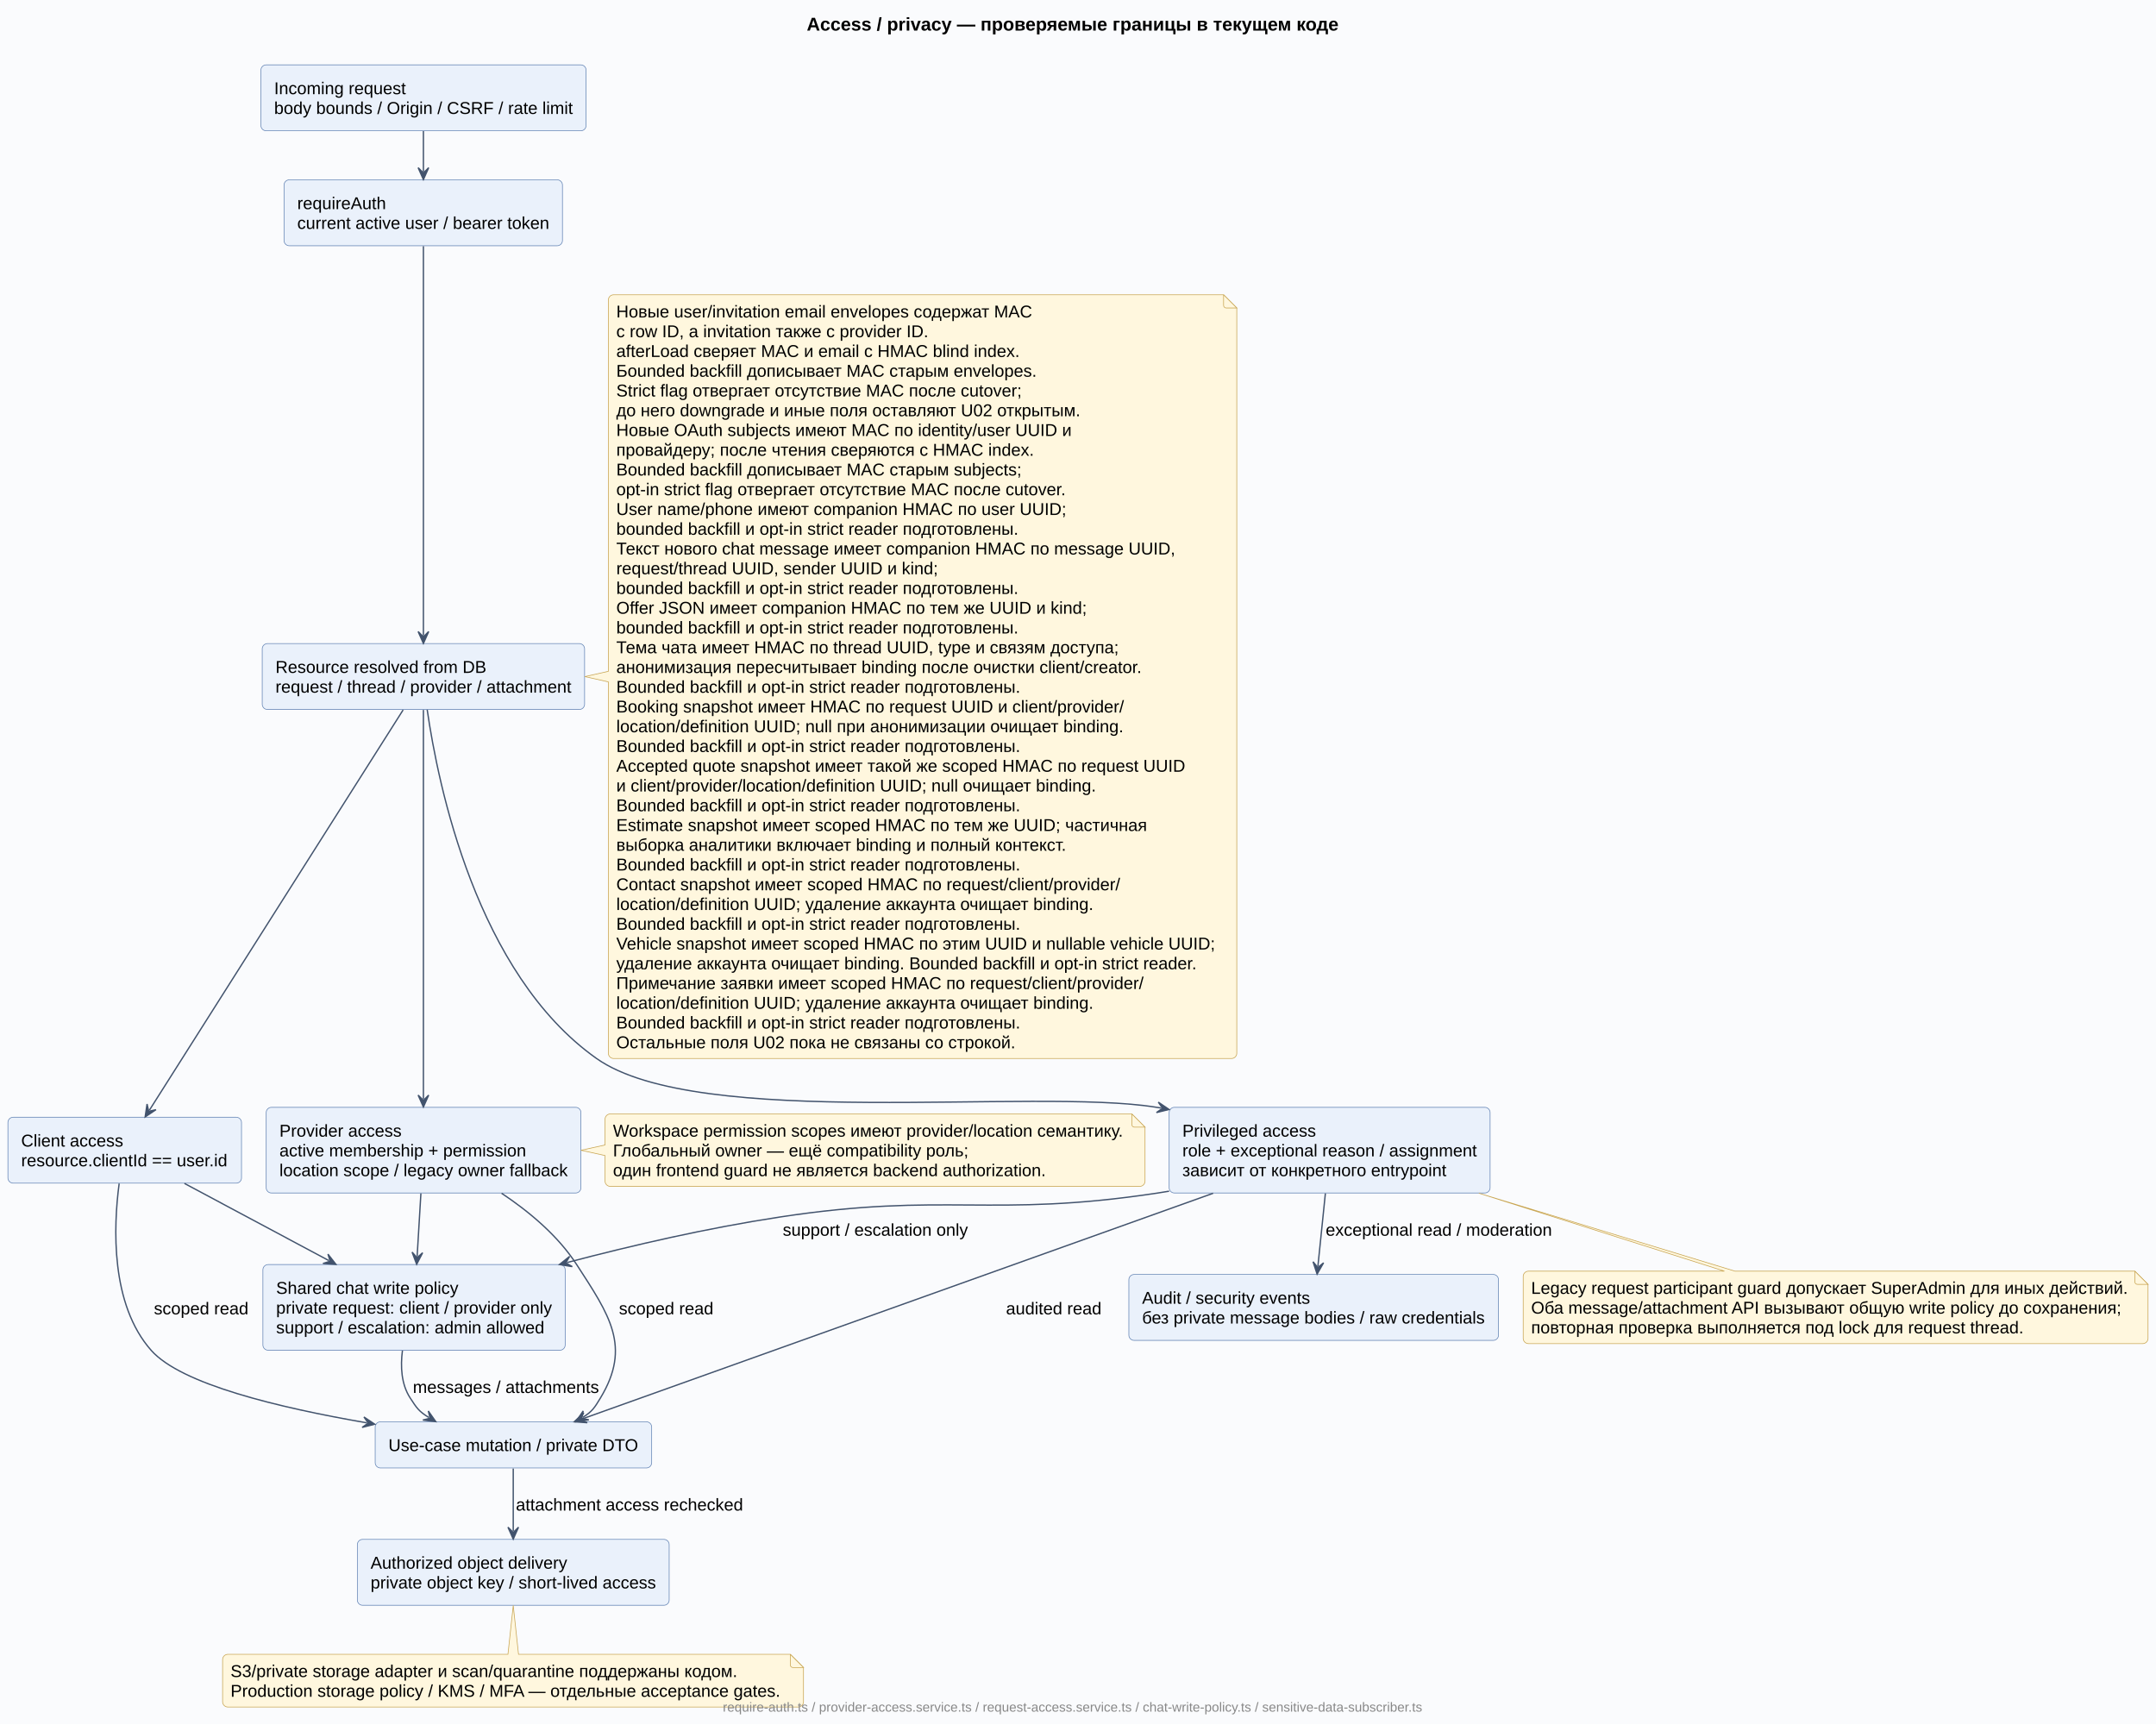
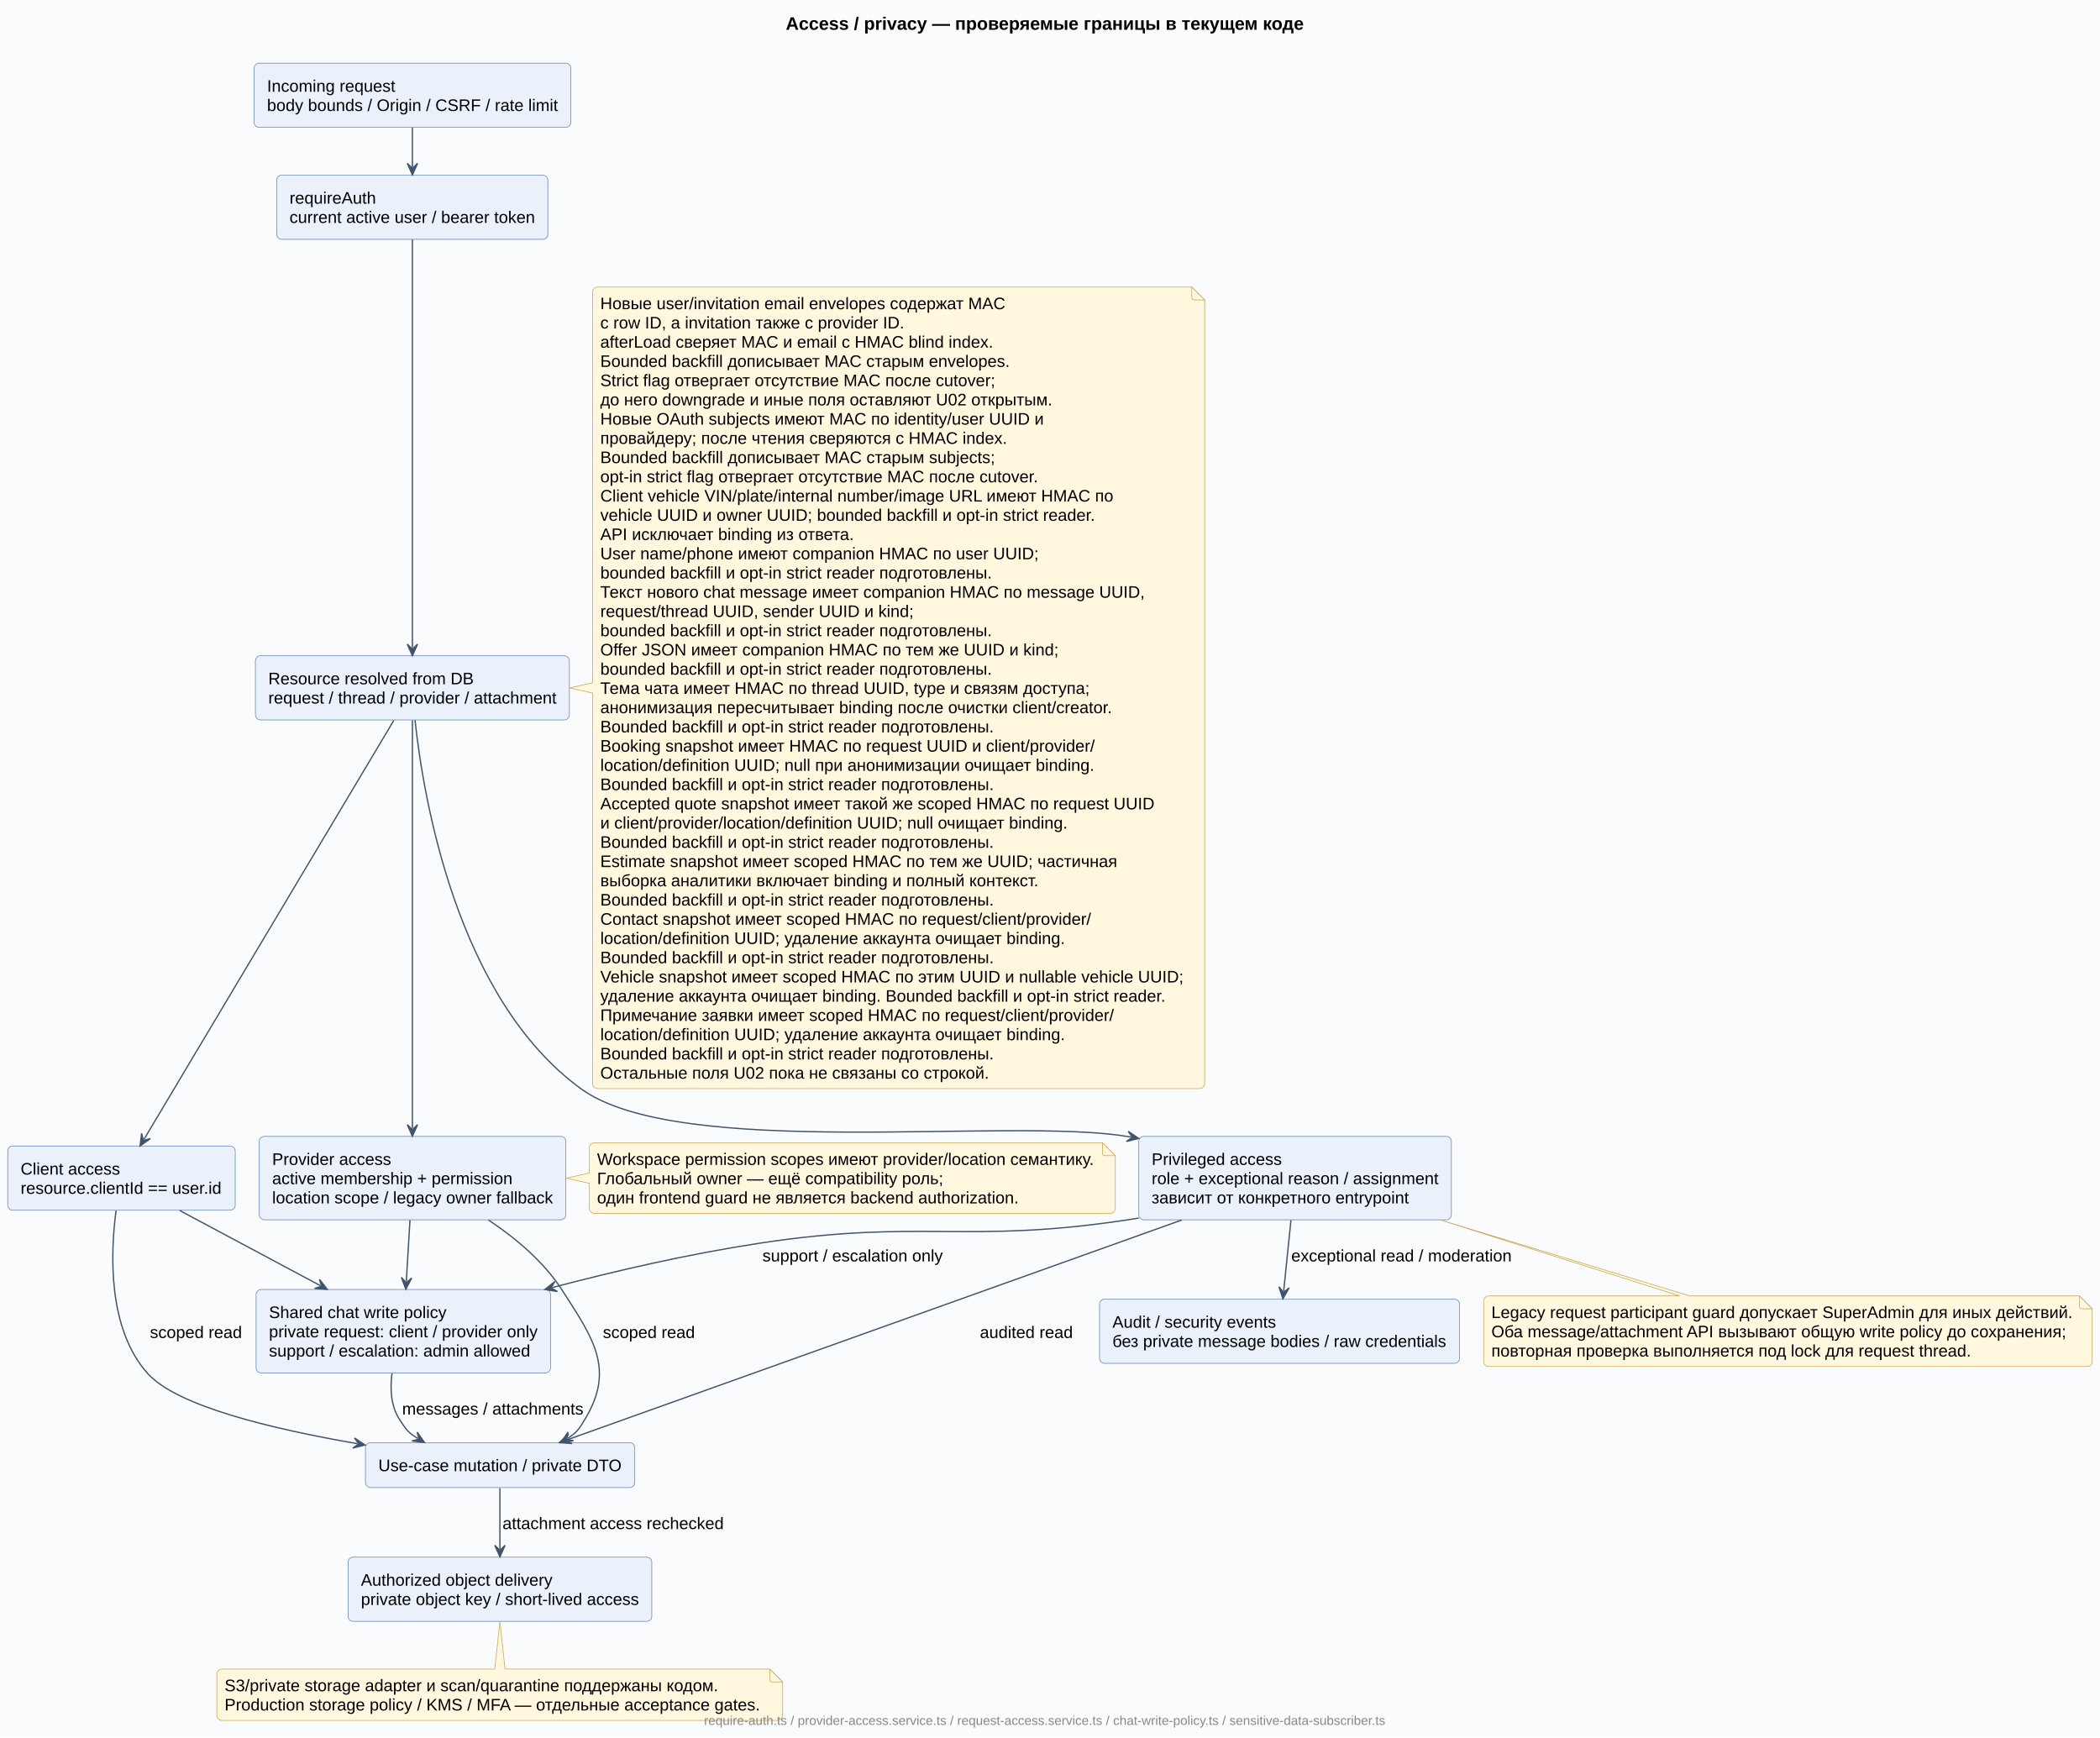
- <svg xmlns="http://www.w3.org/2000/svg" contentStyleType="text/css" data-diagram-type="DESCRIPTION" height="1305px" preserveAspectRatio="none" style="width:1632px;height:1305px;background:#FAFBFD;" version="1.1" viewBox="0 0 1632 1305" width="1632px" zoomAndPan="magnify">
+ <svg xmlns="http://www.w3.org/2000/svg" contentStyleType="text/css" data-diagram-type="DESCRIPTION" height="1350px" preserveAspectRatio="none" style="width:1632px;height:1350px;background:#FAFBFD;" version="1.1" viewBox="0 0 1632 1350" width="1632px" zoomAndPan="magnify">
  <defs />
  <g>
-     <rect fill="#FAFBFD" height="1305" style="stroke:none;stroke-width:1;" width="1632" x="0" y="0" />
+     <rect fill="#FAFBFD" height="1350" style="stroke:none;stroke-width:1;" width="1632" x="0" y="0" />
    <g class="title" data-source-line="2">
      <text fill="#000000" font-family="Arial" font-size="14" font-weight="bold" lengthAdjust="spacing" textLength="403.662" x="610.669" y="23.132">Access / privacy — проверяемые границы в текущем коде</text>
    </g>
    <g class="entity" data-qualified-name="Input" data-source-line="4" id="ent0002">
      <rect fill="#EAF1FB" height="49.898" rx="4" ry="4" style="stroke:#6585B5;stroke-width:0.5;" width="246.142" x="197.5" y="49.099" />
      <text fill="#000000" font-family="Arial" font-size="13" lengthAdjust="spacing" textLength="99.722" x="207.5" y="71.293">Incoming request</text>
      <text fill="#000000" font-family="Arial" font-size="13" lengthAdjust="spacing" textLength="226.142" x="207.5" y="86.241">body bounds / Origin / CSRF / rate limit</text>
    </g>
    <g class="entity" data-qualified-name="Auth" data-source-line="5" id="ent0003">
      <rect fill="#EAF1FB" height="49.898" rx="4" ry="4" style="stroke:#6585B5;stroke-width:0.5;" width="210.76" x="215" y="136.099" />
      <text fill="#000000" font-family="Arial" font-size="13" lengthAdjust="spacing" textLength="67.209" x="225" y="158.292">requireAuth</text>
      <text fill="#000000" font-family="Arial" font-size="13" lengthAdjust="spacing" textLength="190.76" x="225" y="173.241">current active user / bearer token</text>
    </g>
    <g class="entity" data-qualified-name="Resource" data-source-line="6" id="ent0004">
-       <rect fill="#EAF1FB" height="49.898" rx="4" ry="4" style="stroke:#6585B5;stroke-width:0.5;" width="244.009" x="198.5" y="487.099" />
-       <text fill="#000000" font-family="Arial" font-size="13" lengthAdjust="spacing" textLength="159.669" x="208.5" y="509.293">Resource resolved from DB</text>
-       <text fill="#000000" font-family="Arial" font-size="13" lengthAdjust="spacing" textLength="224.009" x="208.5" y="524.241">request / thread / provider / attachment</text>
+       <rect fill="#EAF1FB" height="49.898" rx="4" ry="4" style="stroke:#6585B5;stroke-width:0.5;" width="244.009" x="198.5" y="509.599" />
+       <text fill="#000000" font-family="Arial" font-size="13" lengthAdjust="spacing" textLength="159.669" x="208.5" y="531.793">Resource resolved from DB</text>
+       <text fill="#000000" font-family="Arial" font-size="13" lengthAdjust="spacing" textLength="224.009" x="208.5" y="546.741">request / thread / provider / attachment</text>
    </g>
    <g class="entity" data-qualified-name="Client" data-source-line="7" id="ent0005">
-       <rect fill="#EAF1FB" height="49.898" rx="4" ry="4" style="stroke:#6585B5;stroke-width:0.5;" width="176.806" x="6" y="845.599" />
-       <text fill="#000000" font-family="Arial" font-size="13" lengthAdjust="spacing" textLength="77.308" x="16" y="867.793">Client access</text>
-       <text fill="#000000" font-family="Arial" font-size="13" lengthAdjust="spacing" textLength="156.806" x="16" y="882.741">resource.clientId == user.id</text>
+       <rect fill="#EAF1FB" height="49.898" rx="4" ry="4" style="stroke:#6585B5;stroke-width:0.5;" width="176.806" x="6" y="890.599" />
+       <text fill="#000000" font-family="Arial" font-size="13" lengthAdjust="spacing" textLength="77.308" x="16" y="912.793">Client access</text>
+       <text fill="#000000" font-family="Arial" font-size="13" lengthAdjust="spacing" textLength="156.806" x="16" y="927.741">resource.clientId == user.id</text>
    </g>
    <g class="entity" data-qualified-name="Provider" data-source-line="8" id="ent0006">
-       <rect fill="#EAF1FB" height="64.846" rx="4" ry="4" style="stroke:#6585B5;stroke-width:0.5;" width="238.232" x="201.5" y="838.099" />
-       <text fill="#000000" font-family="Arial" font-size="13" lengthAdjust="spacing" textLength="92.479" x="211.5" y="860.293">Provider access</text>
-       <text fill="#000000" font-family="Arial" font-size="13" lengthAdjust="spacing" textLength="186.767" x="211.5" y="875.241">active membership + permission</text>
-       <text fill="#000000" font-family="Arial" font-size="13" lengthAdjust="spacing" textLength="218.232" x="211.5" y="890.19">location scope / legacy owner fallback</text>
+       <rect fill="#EAF1FB" height="64.846" rx="4" ry="4" style="stroke:#6585B5;stroke-width:0.5;" width="238.232" x="201.5" y="883.099" />
+       <text fill="#000000" font-family="Arial" font-size="13" lengthAdjust="spacing" textLength="92.479" x="211.5" y="905.293">Provider access</text>
+       <text fill="#000000" font-family="Arial" font-size="13" lengthAdjust="spacing" textLength="186.767" x="211.5" y="920.241">active membership + permission</text>
+       <text fill="#000000" font-family="Arial" font-size="13" lengthAdjust="spacing" textLength="218.232" x="211.5" y="935.19">location scope / legacy owner fallback</text>
    </g>
    <g class="entity" data-qualified-name="Admin" data-source-line="9" id="ent0007">
-       <rect fill="#EAF1FB" height="64.846" rx="4" ry="4" style="stroke:#6585B5;stroke-width:0.5;" width="242.936" x="885" y="838.099" />
-       <text fill="#000000" font-family="Arial" font-size="13" lengthAdjust="spacing" textLength="101.156" x="895" y="860.293">Privileged access</text>
-       <text fill="#000000" font-family="Arial" font-size="13" lengthAdjust="spacing" textLength="222.936" x="895" y="875.241">role + exceptional reason / assignment</text>
-       <text fill="#000000" font-family="Arial" font-size="13" lengthAdjust="spacing" textLength="200.764" x="895" y="890.19">зависит от конкретного entrypoint</text>
+       <rect fill="#EAF1FB" height="64.846" rx="4" ry="4" style="stroke:#6585B5;stroke-width:0.5;" width="242.936" x="885" y="883.099" />
+       <text fill="#000000" font-family="Arial" font-size="13" lengthAdjust="spacing" textLength="101.156" x="895" y="905.293">Privileged access</text>
+       <text fill="#000000" font-family="Arial" font-size="13" lengthAdjust="spacing" textLength="222.936" x="895" y="920.241">role + exceptional reason / assignment</text>
+       <text fill="#000000" font-family="Arial" font-size="13" lengthAdjust="spacing" textLength="200.764" x="895" y="935.19">зависит от конкретного entrypoint</text>
    </g>
    <g class="entity" data-qualified-name="ChatWrite" data-source-line="10" id="ent0008">
-       <rect fill="#EAF1FB" height="64.846" rx="4" ry="4" style="stroke:#6585B5;stroke-width:0.5;" width="228.825" x="199" y="957.099" />
-       <text fill="#000000" font-family="Arial" font-size="13" lengthAdjust="spacing" textLength="138.011" x="209" y="979.293">Shared chat write policy</text>
-       <text fill="#000000" font-family="Arial" font-size="13" lengthAdjust="spacing" textLength="208.825" x="209" y="994.241">private request: client / provider only</text>
-       <text fill="#000000" font-family="Arial" font-size="13" lengthAdjust="spacing" textLength="203.061" x="209" y="1009.19">support / escalation: admin allowed</text>
+       <rect fill="#EAF1FB" height="64.846" rx="4" ry="4" style="stroke:#6585B5;stroke-width:0.5;" width="228.825" x="199" y="1002.099" />
+       <text fill="#000000" font-family="Arial" font-size="13" lengthAdjust="spacing" textLength="138.011" x="209" y="1024.293">Shared chat write policy</text>
+       <text fill="#000000" font-family="Arial" font-size="13" lengthAdjust="spacing" textLength="208.825" x="209" y="1039.241">private request: client / provider only</text>
+       <text fill="#000000" font-family="Arial" font-size="13" lengthAdjust="spacing" textLength="203.061" x="209" y="1054.19">support / escalation: admin allowed</text>
    </g>
    <g class="entity" data-qualified-name="Result" data-source-line="11" id="ent0009">
-       <rect fill="#EAF1FB" height="34.949" rx="4" ry="4" style="stroke:#6585B5;stroke-width:0.5;" width="209.287" x="284" y="1076.099" />
-       <text fill="#000000" font-family="Arial" font-size="13" lengthAdjust="spacing" textLength="189.287" x="294" y="1098.293">Use-case mutation / private DTO</text>
+       <rect fill="#EAF1FB" height="34.949" rx="4" ry="4" style="stroke:#6585B5;stroke-width:0.5;" width="209.287" x="284" y="1121.099" />
+       <text fill="#000000" font-family="Arial" font-size="13" lengthAdjust="spacing" textLength="189.287" x="294" y="1143.293">Use-case mutation / private DTO</text>
    </g>
    <g class="entity" data-qualified-name="Object" data-source-line="12" id="ent0010">
-       <rect fill="#EAF1FB" height="49.898" rx="4" ry="4" style="stroke:#6585B5;stroke-width:0.5;" width="236.036" x="270.5" y="1165.099" />
-       <text fill="#000000" font-family="Arial" font-size="13" lengthAdjust="spacing" textLength="148.859" x="280.5" y="1187.293">Authorized object delivery</text>
-       <text fill="#000000" font-family="Arial" font-size="13" lengthAdjust="spacing" textLength="216.036" x="280.5" y="1202.241">private object key / short-lived access</text>
+       <rect fill="#EAF1FB" height="49.898" rx="4" ry="4" style="stroke:#6585B5;stroke-width:0.5;" width="236.036" x="270.5" y="1210.099" />
+       <text fill="#000000" font-family="Arial" font-size="13" lengthAdjust="spacing" textLength="148.859" x="280.5" y="1232.293">Authorized object delivery</text>
+       <text fill="#000000" font-family="Arial" font-size="13" lengthAdjust="spacing" textLength="216.036" x="280.5" y="1247.241">private object key / short-lived access</text>
    </g>
    <g class="entity" data-qualified-name="Audit" data-source-line="13" id="ent0011">
-       <rect fill="#EAF1FB" height="49.898" rx="4" ry="4" style="stroke:#6585B5;stroke-width:0.5;" width="279.81" x="854.5" y="964.599" />
-       <text fill="#000000" font-family="Arial" font-size="13" lengthAdjust="spacing" textLength="127.169" x="864.5" y="986.793">Audit / security events</text>
-       <text fill="#000000" font-family="Arial" font-size="13" lengthAdjust="spacing" textLength="259.81" x="864.5" y="1001.741">без private message bodies / raw credentials</text>
+       <rect fill="#EAF1FB" height="49.898" rx="4" ry="4" style="stroke:#6585B5;stroke-width:0.5;" width="279.81" x="854.5" y="1009.599" />
+       <text fill="#000000" font-family="Arial" font-size="13" lengthAdjust="spacing" textLength="127.169" x="864.5" y="1031.793">Audit / security events</text>
+       <text fill="#000000" font-family="Arial" font-size="13" lengthAdjust="spacing" textLength="259.81" x="864.5" y="1046.741">без private message bodies / raw credentials</text>
    </g>
    <g class="entity" data-qualified-name="GMN26" data-source-line="29" id="ent0027">
-       <path d="M458,847.099 L458,866.599 L439.732,870.599 L458,874.599 L458,893.945 A4,4 0 0 0 462,897.945 L862.734,897.945 A4,4 0 0 0 866.734,893.945 L866.734,853.099 L856.734,843.099 L462,843.099 A4,4 0 0 0 458,847.099" fill="#FFF7DE" style="stroke:#C8A552;stroke-width:0.5;" />
-       <path d="M856.734,843.099 L856.734,851.099 A2,2 0 0 0 858.734,853.099 L866.734,853.099 L856.734,843.099" fill="#FFF7DE" style="stroke:#C8A552;stroke-width:0.5;" />
-       <text fill="#000000" font-family="Arial" font-size="13" lengthAdjust="spacing" textLength="387.734" x="464" y="860.293">Workspace permission scopes имеют provider/location семантику.</text>
-       <text fill="#000000" font-family="Arial" font-size="13" lengthAdjust="spacing" textLength="270.252" x="464" y="875.241">Глобальный owner — ещё compatibility роль;</text>
-       <text fill="#000000" font-family="Arial" font-size="13" lengthAdjust="spacing" textLength="328.783" x="464" y="890.19">один frontend guard не является backend authorization.</text>
+       <path d="M458,892.099 L458,911.599 L439.732,915.599 L458,919.599 L458,938.945 A4,4 0 0 0 462,942.945 L862.734,942.945 A4,4 0 0 0 866.734,938.945 L866.734,898.099 L856.734,888.099 L462,888.099 A4,4 0 0 0 458,892.099" fill="#FFF7DE" style="stroke:#C8A552;stroke-width:0.5;" />
+       <path d="M856.734,888.099 L856.734,896.099 A2,2 0 0 0 858.734,898.099 L866.734,898.099 L856.734,888.099" fill="#FFF7DE" style="stroke:#C8A552;stroke-width:0.5;" />
+       <text fill="#000000" font-family="Arial" font-size="13" lengthAdjust="spacing" textLength="387.734" x="464" y="905.293">Workspace permission scopes имеют provider/location семантику.</text>
+       <text fill="#000000" font-family="Arial" font-size="13" lengthAdjust="spacing" textLength="270.252" x="464" y="920.241">Глобальный owner — ещё compatibility роль;</text>
+       <text fill="#000000" font-family="Arial" font-size="13" lengthAdjust="spacing" textLength="328.783" x="464" y="935.19">один frontend guard не является backend authorization.</text>
    </g>
    <g class="entity" data-qualified-name="GMN29" data-source-line="34" id="ent0030">
-       <path d="M460.5,227.099 L460.5,508.099 L442.685,512.099 L460.5,516.099 L460.5,797.15 A4,4 0 0 0 464.5,801.15 L932.202,801.15 A4,4 0 0 0 936.202,797.15 L936.202,233.099 L926.202,223.099 L464.5,223.099 A4,4 0 0 0 460.5,227.099" fill="#FFF7DE" style="stroke:#C8A552;stroke-width:0.5;" />
+       <path d="M460.5,227.099 L460.5,530.599 L442.685,534.599 L460.5,538.599 L460.5,841.997 A4,4 0 0 0 464.5,845.997 L932.202,845.997 A4,4 0 0 0 936.202,841.997 L936.202,233.099 L926.202,223.099 L464.5,223.099 A4,4 0 0 0 460.5,227.099" fill="#FFF7DE" style="stroke:#C8A552;stroke-width:0.5;" />
      <path d="M926.202,223.099 L926.202,231.099 A2,2 0 0 0 928.202,233.099 L936.202,233.099 L926.202,223.099" fill="#FFF7DE" style="stroke:#C8A552;stroke-width:0.5;" />
      <text fill="#000000" font-family="Arial" font-size="13" lengthAdjust="spacing" textLength="315.244" x="466.5" y="240.292">Новые user/invitation email envelopes содержат MAC</text>
      <text fill="#000000" font-family="Arial" font-size="13" lengthAdjust="spacing" textLength="236.368" x="466.5" y="255.241">с row ID, а invitation также с provider ID.</text>
      <text fill="#000000" font-family="Arial" font-size="13" lengthAdjust="spacing" textLength="306.065" x="466.5" y="270.19">afterLoad сверяет MAC и email с HMAC blind index.</text>
      <text fill="#000000" font-family="Arial" font-size="13" lengthAdjust="spacing" textLength="318.951" x="466.5" y="285.139">Бounded backfill дописывает MAC старым envelopes.</text>
      <text fill="#000000" font-family="Arial" font-size="13" lengthAdjust="spacing" textLength="308.655" x="466.5" y="300.087">Strict flag отвергает отсутствие MAC после cutover;</text>
      <text fill="#000000" font-family="Arial" font-size="13" lengthAdjust="spacing" textLength="352.879" x="466.5" y="315.036">до него downgrade и иные поля оставляют U02 открытым.</text>
      <text fill="#000000" font-family="Arial" font-size="13" lengthAdjust="spacing" textLength="344.957" x="466.5" y="329.985">Новые OAuth subjects имеют MAC по identity/user UUID и</text>
      <text fill="#000000" font-family="Arial" font-size="13" lengthAdjust="spacing" textLength="317.364" x="466.5" y="344.934">провайдеру; после чтения сверяются с HMAC index.</text>
      <text fill="#000000" font-family="Arial" font-size="13" lengthAdjust="spacing" textLength="307.512" x="466.5" y="359.882">Bounded backfill дописывает MAC старым subjects;</text>
      <text fill="#000000" font-family="Arial" font-size="13" lengthAdjust="spacing" textLength="342.615" x="466.5" y="374.831">opt-in strict flag отвергает отсутствие MAC после cutover.</text>
-       <text fill="#000000" font-family="Arial" font-size="13" lengthAdjust="spacing" textLength="340.964" x="466.5" y="389.78">User name/phone имеют companion HMAC по user UUID;</text>
-       <text fill="#000000" font-family="Arial" font-size="13" lengthAdjust="spacing" textLength="305.684" x="466.5" y="404.728">bounded backfill и opt-in strict reader подготовлены.</text>
-       <text fill="#000000" font-family="Arial" font-size="13" lengthAdjust="spacing" textLength="424.55" x="466.5" y="419.677">Текст нового chat message имеет companion HMAC по message UUID,</text>
-       <text fill="#000000" font-family="Arial" font-size="13" lengthAdjust="spacing" textLength="243.528" x="466.5" y="434.626">request/thread UUID, sender UUID и kind;</text>
+       <text fill="#000000" font-family="Arial" font-size="13" lengthAdjust="spacing" textLength="399.49" x="466.5" y="389.78">Client vehicle VIN/plate/internal number/image URL имеют HMAC по</text>
+       <text fill="#000000" font-family="Arial" font-size="13" lengthAdjust="spacing" textLength="385.176" x="466.5" y="404.728">vehicle UUID и owner UUID; bounded backfill и opt-in strict reader.</text>
+       <text fill="#000000" font-family="Arial" font-size="13" lengthAdjust="spacing" textLength="198.637" x="466.5" y="419.677">API исключает binding из ответа.</text>
+       <text fill="#000000" font-family="Arial" font-size="13" lengthAdjust="spacing" textLength="340.964" x="466.5" y="434.626">User name/phone имеют companion HMAC по user UUID;</text>
      <text fill="#000000" font-family="Arial" font-size="13" lengthAdjust="spacing" textLength="305.684" x="466.5" y="449.575">bounded backfill и opt-in strict reader подготовлены.</text>
-       <text fill="#000000" font-family="Arial" font-size="13" lengthAdjust="spacing" textLength="356.986" x="466.5" y="464.523">Offer JSON имеет companion HMAC по тем же UUID и kind;</text>
-       <text fill="#000000" font-family="Arial" font-size="13" lengthAdjust="spacing" textLength="305.684" x="466.5" y="479.472">bounded backfill и opt-in strict reader подготовлены.</text>
-       <text fill="#000000" font-family="Arial" font-size="13" lengthAdjust="spacing" textLength="381.919" x="466.5" y="494.421">Тема чата имеет HMAC по thread UUID, type и связям доступа;</text>
-       <text fill="#000000" font-family="Arial" font-size="13" lengthAdjust="spacing" textLength="399.369" x="466.5" y="509.37">анонимизация пересчитывает binding после очистки client/creator.</text>
-       <text fill="#000000" font-family="Arial" font-size="13" lengthAdjust="spacing" textLength="307.125" x="466.5" y="524.318">Bounded backfill и opt-in strict reader подготовлены.</text>
-       <text fill="#000000" font-family="Arial" font-size="13" lengthAdjust="spacing" textLength="384.731" x="466.5" y="539.267">Booking snapshot имеет HMAC по request UUID и client/provider/</text>
-       <text fill="#000000" font-family="Arial" font-size="13" lengthAdjust="spacing" textLength="384.636" x="466.5" y="554.216">location/definition UUID; null при анонимизации очищает binding.</text>
+       <text fill="#000000" font-family="Arial" font-size="13" lengthAdjust="spacing" textLength="424.55" x="466.5" y="464.523">Текст нового chat message имеет companion HMAC по message UUID,</text>
+       <text fill="#000000" font-family="Arial" font-size="13" lengthAdjust="spacing" textLength="243.528" x="466.5" y="479.472">request/thread UUID, sender UUID и kind;</text>
+       <text fill="#000000" font-family="Arial" font-size="13" lengthAdjust="spacing" textLength="305.684" x="466.5" y="494.421">bounded backfill и opt-in strict reader подготовлены.</text>
+       <text fill="#000000" font-family="Arial" font-size="13" lengthAdjust="spacing" textLength="356.986" x="466.5" y="509.37">Offer JSON имеет companion HMAC по тем же UUID и kind;</text>
+       <text fill="#000000" font-family="Arial" font-size="13" lengthAdjust="spacing" textLength="305.684" x="466.5" y="524.318">bounded backfill и opt-in strict reader подготовлены.</text>
+       <text fill="#000000" font-family="Arial" font-size="13" lengthAdjust="spacing" textLength="381.919" x="466.5" y="539.267">Тема чата имеет HMAC по thread UUID, type и связям доступа;</text>
+       <text fill="#000000" font-family="Arial" font-size="13" lengthAdjust="spacing" textLength="399.369" x="466.5" y="554.216">анонимизация пересчитывает binding после очистки client/creator.</text>
      <text fill="#000000" font-family="Arial" font-size="13" lengthAdjust="spacing" textLength="307.125" x="466.5" y="569.165">Bounded backfill и opt-in strict reader подготовлены.</text>
-       <text fill="#000000" font-family="Arial" font-size="13" lengthAdjust="spacing" textLength="431.12" x="466.5" y="584.113">Accepted quote snapshot имеет такой же scoped HMAC по request UUID</text>
-       <text fill="#000000" font-family="Arial" font-size="13" lengthAdjust="spacing" textLength="363.854" x="466.5" y="599.062">и client/provider/location/definition UUID; null очищает binding.</text>
+       <text fill="#000000" font-family="Arial" font-size="13" lengthAdjust="spacing" textLength="384.731" x="466.5" y="584.113">Booking snapshot имеет HMAC по request UUID и client/provider/</text>
+       <text fill="#000000" font-family="Arial" font-size="13" lengthAdjust="spacing" textLength="384.636" x="466.5" y="599.062">location/definition UUID; null при анонимизации очищает binding.</text>
      <text fill="#000000" font-family="Arial" font-size="13" lengthAdjust="spacing" textLength="307.125" x="466.5" y="614.011">Bounded backfill и opt-in strict reader подготовлены.</text>
-       <text fill="#000000" font-family="Arial" font-size="13" lengthAdjust="spacing" textLength="402.295" x="466.5" y="628.96">Estimate snapshot имеет scoped HMAC по тем же UUID; частичная</text>
-       <text fill="#000000" font-family="Arial" font-size="13" lengthAdjust="spacing" textLength="342.373" x="466.5" y="643.908">выборка аналитики включает binding и полный контекст.</text>
+       <text fill="#000000" font-family="Arial" font-size="13" lengthAdjust="spacing" textLength="431.12" x="466.5" y="628.96">Accepted quote snapshot имеет такой же scoped HMAC по request UUID</text>
+       <text fill="#000000" font-family="Arial" font-size="13" lengthAdjust="spacing" textLength="363.854" x="466.5" y="643.908">и client/provider/location/definition UUID; null очищает binding.</text>
      <text fill="#000000" font-family="Arial" font-size="13" lengthAdjust="spacing" textLength="307.125" x="466.5" y="658.857">Bounded backfill и opt-in strict reader подготовлены.</text>
-       <text fill="#000000" font-family="Arial" font-size="13" lengthAdjust="spacing" textLength="381.824" x="466.5" y="673.806">Contact snapshot имеет scoped HMAC по request/client/provider/</text>
-       <text fill="#000000" font-family="Arial" font-size="13" lengthAdjust="spacing" textLength="362.318" x="466.5" y="688.754">location/definition UUID; удаление аккаунта очищает binding.</text>
+       <text fill="#000000" font-family="Arial" font-size="13" lengthAdjust="spacing" textLength="402.295" x="466.5" y="673.806">Estimate snapshot имеет scoped HMAC по тем же UUID; частичная</text>
+       <text fill="#000000" font-family="Arial" font-size="13" lengthAdjust="spacing" textLength="342.373" x="466.5" y="688.754">выборка аналитики включает binding и полный контекст.</text>
      <text fill="#000000" font-family="Arial" font-size="13" lengthAdjust="spacing" textLength="307.125" x="466.5" y="703.703">Bounded backfill и opt-in strict reader подготовлены.</text>
-       <text fill="#000000" font-family="Arial" font-size="13" lengthAdjust="spacing" textLength="454.702" x="466.5" y="718.652">Vehicle snapshot имеет scoped HMAC по этим UUID и nullable vehicle UUID;</text>
-       <text fill="#000000" font-family="Arial" font-size="13" lengthAdjust="spacing" textLength="441.118" x="466.5" y="733.601">удаление аккаунта очищает binding. Bounded backfill и opt-in strict reader.</text>
-       <text fill="#000000" font-family="Arial" font-size="13" lengthAdjust="spacing" textLength="400.023" x="466.5" y="748.549">Примечание заявки имеет scoped HMAC по request/client/provider/</text>
-       <text fill="#000000" font-family="Arial" font-size="13" lengthAdjust="spacing" textLength="362.318" x="466.5" y="763.498">location/definition UUID; удаление аккаунта очищает binding.</text>
-       <text fill="#000000" font-family="Arial" font-size="13" lengthAdjust="spacing" textLength="307.125" x="466.5" y="778.447">Bounded backfill и opt-in strict reader подготовлены.</text>
-       <text fill="#000000" font-family="Arial" font-size="13" lengthAdjust="spacing" textLength="302.123" x="466.5" y="793.395">Остальные поля U02 пока не связаны со строкой.</text>
+       <text fill="#000000" font-family="Arial" font-size="13" lengthAdjust="spacing" textLength="381.824" x="466.5" y="718.652">Contact snapshot имеет scoped HMAC по request/client/provider/</text>
+       <text fill="#000000" font-family="Arial" font-size="13" lengthAdjust="spacing" textLength="362.318" x="466.5" y="733.601">location/definition UUID; удаление аккаунта очищает binding.</text>
+       <text fill="#000000" font-family="Arial" font-size="13" lengthAdjust="spacing" textLength="307.125" x="466.5" y="748.549">Bounded backfill и opt-in strict reader подготовлены.</text>
+       <text fill="#000000" font-family="Arial" font-size="13" lengthAdjust="spacing" textLength="454.702" x="466.5" y="763.498">Vehicle snapshot имеет scoped HMAC по этим UUID и nullable vehicle UUID;</text>
+       <text fill="#000000" font-family="Arial" font-size="13" lengthAdjust="spacing" textLength="441.118" x="466.5" y="778.447">удаление аккаунта очищает binding. Bounded backfill и opt-in strict reader.</text>
+       <text fill="#000000" font-family="Arial" font-size="13" lengthAdjust="spacing" textLength="400.023" x="466.5" y="793.395">Примечание заявки имеет scoped HMAC по request/client/provider/</text>
+       <text fill="#000000" font-family="Arial" font-size="13" lengthAdjust="spacing" textLength="362.318" x="466.5" y="808.344">location/definition UUID; удаление аккаунта очищает binding.</text>
+       <text fill="#000000" font-family="Arial" font-size="13" lengthAdjust="spacing" textLength="307.125" x="466.5" y="823.293">Bounded backfill и opt-in strict reader подготовлены.</text>
+       <text fill="#000000" font-family="Arial" font-size="13" lengthAdjust="spacing" textLength="302.123" x="466.5" y="838.242">Остальные поля U02 пока не связаны со строкой.</text>
    </g>
-     <g class="entity" data-qualified-name="GMN32" data-source-line="74" id="ent0033">
-       <path d="M1153,966.099 L1153,1012.945 A4,4 0 0 0 1157,1016.945 L1621.966,1016.945 A4,4 0 0 0 1625.966,1012.945 L1625.966,972.099 L1615.966,962.099 L1313.318,962.099 L1119.457,903.107 L1305.318,962.099 L1157,962.099 A4,4 0 0 0 1153,966.099" fill="#FFF7DE" style="stroke:#C8A552;stroke-width:0.5;" />
-       <path d="M1615.966,962.099 L1615.966,970.099 A2,2 0 0 0 1617.966,972.099 L1625.966,972.099 L1615.966,962.099" fill="#FFF7DE" style="stroke:#C8A552;stroke-width:0.5;" />
-       <text fill="#000000" font-family="Arial" font-size="13" lengthAdjust="spacing" textLength="451.966" x="1159" y="979.293">Legacy request participant guard допускает SuperAdmin для иных действий.</text>
-       <text fill="#000000" font-family="Arial" font-size="13" lengthAdjust="spacing" textLength="448.018" x="1159" y="994.241">Оба message/attachment API вызывают общую write policy до сохранения;</text>
-       <text fill="#000000" font-family="Arial" font-size="13" lengthAdjust="spacing" textLength="374.169" x="1159" y="1009.19">повторная проверка выполняется под lock для request thread.</text>
+     <g class="entity" data-qualified-name="GMN32" data-source-line="77" id="ent0033">
+       <path d="M1153,1011.099 L1153,1057.945 A4,4 0 0 0 1157,1061.945 L1621.966,1061.945 A4,4 0 0 0 1625.966,1057.945 L1625.966,1017.099 L1615.966,1007.099 L1313.318,1007.099 L1119.457,948.107 L1305.318,1007.099 L1157,1007.099 A4,4 0 0 0 1153,1011.099" fill="#FFF7DE" style="stroke:#C8A552;stroke-width:0.5;" />
+       <path d="M1615.966,1007.099 L1615.966,1015.099 A2,2 0 0 0 1617.966,1017.099 L1625.966,1017.099 L1615.966,1007.099" fill="#FFF7DE" style="stroke:#C8A552;stroke-width:0.5;" />
+       <text fill="#000000" font-family="Arial" font-size="13" lengthAdjust="spacing" textLength="451.966" x="1159" y="1024.293">Legacy request participant guard допускает SuperAdmin для иных действий.</text>
+       <text fill="#000000" font-family="Arial" font-size="13" lengthAdjust="spacing" textLength="448.018" x="1159" y="1039.241">Оба message/attachment API вызывают общую write policy до сохранения;</text>
+       <text fill="#000000" font-family="Arial" font-size="13" lengthAdjust="spacing" textLength="374.169" x="1159" y="1054.19">повторная проверка выполняется под lock для request thread.</text>
    </g>
-     <g class="entity" data-qualified-name="GMN35" data-source-line="79" id="ent0036">
-       <path d="M168.5,1256.099 L168.5,1287.996 A4,4 0 0 0 172.5,1291.996 L604.217,1291.996 A4,4 0 0 0 608.217,1287.996 L608.217,1262.099 L598.217,1252.099 L392.5,1252.099 L388.5,1215.101 L384.5,1252.099 L172.5,1252.099 A4,4 0 0 0 168.5,1256.099" fill="#FFF7DE" style="stroke:#C8A552;stroke-width:0.5;" />
-       <path d="M598.217,1252.099 L598.217,1260.099 A2,2 0 0 0 600.217,1262.099 L608.217,1262.099 L598.217,1252.099" fill="#FFF7DE" style="stroke:#C8A552;stroke-width:0.5;" />
-       <text fill="#000000" font-family="Arial" font-size="13" lengthAdjust="spacing" textLength="384.059" x="174.5" y="1269.293">S3/private storage adapter и scan/quarantine поддержаны кодом.</text>
-       <text fill="#000000" font-family="Arial" font-size="13" lengthAdjust="spacing" textLength="418.717" x="174.5" y="1284.241">Production storage policy / KMS / MFA — отдельные acceptance gates.</text>
+     <g class="entity" data-qualified-name="GMN35" data-source-line="82" id="ent0036">
+       <path d="M168.5,1301.099 L168.5,1332.996 A4,4 0 0 0 172.5,1336.996 L604.217,1336.996 A4,4 0 0 0 608.217,1332.996 L608.217,1307.099 L598.217,1297.099 L392.5,1297.099 L388.5,1260.101 L384.5,1297.099 L172.5,1297.099 A4,4 0 0 0 168.5,1301.099" fill="#FFF7DE" style="stroke:#C8A552;stroke-width:0.5;" />
+       <path d="M598.217,1297.099 L598.217,1305.099 A2,2 0 0 0 600.217,1307.099 L608.217,1307.099 L598.217,1297.099" fill="#FFF7DE" style="stroke:#C8A552;stroke-width:0.5;" />
+       <text fill="#000000" font-family="Arial" font-size="13" lengthAdjust="spacing" textLength="384.059" x="174.5" y="1314.293">S3/private storage adapter и scan/quarantine поддержаны кодом.</text>
+       <text fill="#000000" font-family="Arial" font-size="13" lengthAdjust="spacing" textLength="418.717" x="174.5" y="1329.241">Production storage policy / KMS / MFA — отдельные acceptance gates.</text>
    </g>
    <g class="link" data-entity-1="ent0002" data-entity-2="ent0003" data-link-type="dependency" id="lnk12">
      <polygon fill="#42536D" points="320.5,135.908,324.5,126.908,320.5,130.908,316.5,126.908,320.5,135.908" style="stroke:#42536D;stroke-width:1;" />
      <path d="M320.5,99.229 C320.5,110.714 320.5,118.415 320.5,129.908" fill="none" style="stroke:#42536D;stroke-width:1;" />
    </g>
    <g class="link" data-entity-1="ent0003" data-entity-2="ent0004" data-link-type="dependency" id="lnk13">
-       <polygon fill="#42536D" points="320.5,486.995,324.5,477.995,320.5,481.995,316.5,477.995,320.5,486.995" style="stroke:#42536D;stroke-width:1;" />
-       <path d="M320.5,186.363 C320.5,250.359 320.5,417.181 320.5,480.995" fill="none" style="stroke:#42536D;stroke-width:1;" />
+       <polygon fill="#42536D" points="320.5,509.564,324.5,500.564,320.5,504.564,316.5,500.564,320.5,509.564" style="stroke:#42536D;stroke-width:1;" />
+       <path d="M320.5,186.188 C320.5,253.396 320.5,436.422 320.5,503.564" fill="none" style="stroke:#42536D;stroke-width:1;" />
    </g>
    <g class="link" data-entity-1="ent0004" data-entity-2="ent0005" data-link-type="dependency" id="lnk14">
-       <polygon fill="#42536D" points="109.877,845.342,118.075,839.882,112.554,841.119,111.318,835.599,109.877,845.342" style="stroke:#42536D;stroke-width:1;" />
-       <path d="M305.144,537.322 C263.914,602.359 154.344,775.199 113.09,840.274" fill="none" style="stroke:#42536D;stroke-width:1;" />
+       <polygon fill="#42536D" points="108.861,890.516,116.906,884.835,111.421,886.222,110.034,880.737,108.861,890.516" style="stroke:#42536D;stroke-width:1;" />
+       <path d="M306.019,559.883 C265.199,628.338 152.606,817.156 111.933,885.363" fill="none" style="stroke:#42536D;stroke-width:1;" />
    </g>
    <g class="link" data-entity-1="ent0004" data-entity-2="ent0006" data-link-type="dependency" id="lnk15">
-       <polygon fill="#42536D" points="320.5,837.854,324.5,828.854,320.5,832.854,316.5,828.854,320.5,837.854" style="stroke:#42536D;stroke-width:1;" />
-       <path d="M320.5,537.322 C320.5,600.009 320.5,761.553 320.5,831.854" fill="none" style="stroke:#42536D;stroke-width:1;" />
+       <polygon fill="#42536D" points="320.5,882.994,324.5,873.994,320.5,877.994,316.5,873.994,320.5,882.994" style="stroke:#42536D;stroke-width:1;" />
+       <path d="M320.5,559.883 C320.5,625.97 320.5,803.034 320.5,876.994" fill="none" style="stroke:#42536D;stroke-width:1;" />
    </g>
    <g class="link" data-entity-1="ent0004" data-entity-2="ent0007" data-link-type="dependency" id="lnk16">
-       <polygon fill="#42536D" points="884.944,839.719,876.794,834.19,880.023,838.835,875.379,842.064,884.944,839.719" style="stroke:#42536D;stroke-width:1;" />
-       <path d="M323.373,537.162 C331.572,594.054 360.679,736.879 451.5,801.099 C528.725,855.704 782.151,822.889 875.5,838.099 C878.617,838.606 875.864,838.087 879.039,838.658" fill="none" style="stroke:#42536D;stroke-width:1;" />
+       <polygon fill="#42536D" points="884.944,884.719,876.794,879.19,880.023,883.835,875.379,887.064,884.944,884.719" style="stroke:#42536D;stroke-width:1;" />
+       <path d="M322.528,559.691 C328.988,619.626 354.772,775.677 451.5,846.099 C527.962,901.766 782.151,867.889 875.5,883.099 C878.617,883.606 875.864,883.087 879.039,883.658" fill="none" style="stroke:#42536D;stroke-width:1;" />
    </g>
    <g class="link" data-entity-1="ent0005" data-entity-2="ent0009" data-link-type="dependency" id="lnk17">
-       <polygon fill="#42536D" points="283.674,1077.948,275.487,1072.474,278.747,1077.097,274.124,1080.357,283.674,1077.948" style="stroke:#42536D;stroke-width:1;" />
-       <path d="M90.194,895.778 C85.833,928.611 83.543,987.195 114.5,1022.099 C137.192,1047.684 210.356,1065.273 277.762,1076.926" fill="none" style="stroke:#42536D;stroke-width:1;" />
-       <text fill="#000000" font-family="Arial" font-size="13" lengthAdjust="spacing" textLength="71.551" x="116.5" y="994.793">scoped read</text>
+       <polygon fill="#42536D" points="283.674,1122.948,275.487,1117.474,278.747,1122.097,274.124,1125.357,283.674,1122.948" style="stroke:#42536D;stroke-width:1;" />
+       <path d="M90.194,940.778 C85.833,973.611 83.543,1032.195 114.5,1067.099 C137.192,1092.684 210.356,1110.273 277.762,1121.926" fill="none" style="stroke:#42536D;stroke-width:1;" />
+       <text fill="#000000" font-family="Arial" font-size="13" lengthAdjust="spacing" textLength="71.551" x="116.5" y="1039.793">scoped read</text>
    </g>
    <g class="link" data-entity-1="ent0006" data-entity-2="ent0009" data-link-type="dependency" id="lnk18">
-       <polygon fill="#42536D" points="435.966,1076.067,445.711,1074.644,440.193,1073.398,441.44,1067.88,435.966,1076.067" style="stroke:#42536D;stroke-width:1;" />
-       <path d="M379.666,903.132 C400.563,917.052 422.359,935.258 436.5,957.099 C461.281,995.373 478.121,1019.098 454.5,1058.099 C450.012,1065.508 448.426,1068.199 441.039,1072.864" fill="none" style="stroke:#42536D;stroke-width:1;" />
-       <text fill="#000000" font-family="Arial" font-size="13" lengthAdjust="spacing" textLength="71.551" x="468.5" y="994.793">scoped read</text>
+       <polygon fill="#42536D" points="435.966,1121.067,445.711,1119.644,440.193,1118.398,441.44,1112.88,435.966,1121.067" style="stroke:#42536D;stroke-width:1;" />
+       <path d="M379.666,948.132 C400.563,962.052 422.359,980.258 436.5,1002.099 C461.281,1040.373 478.121,1064.098 454.5,1103.099 C450.012,1110.508 448.426,1113.199 441.039,1117.864" fill="none" style="stroke:#42536D;stroke-width:1;" />
+       <text fill="#000000" font-family="Arial" font-size="13" lengthAdjust="spacing" textLength="71.551" x="468.5" y="1039.793">scoped read</text>
    </g>
    <g class="link" data-entity-1="ent0007" data-entity-2="ent0009" data-link-type="dependency" id="lnk19">
-       <polygon fill="#42536D" points="434.696,1076.079,444.517,1076.815,439.404,1074.395,441.824,1069.282,434.696,1076.079" style="stroke:#42536D;stroke-width:1;" />
-       <path d="M918.284,903.145 C785.052,950.79 542.838,1037.407 440.346,1074.058" fill="none" style="stroke:#42536D;stroke-width:1;" />
-       <text fill="#000000" font-family="Arial" font-size="13" lengthAdjust="spacing" textLength="72.281" x="761.5" y="994.793">audited read</text>
+       <polygon fill="#42536D" points="434.696,1121.079,444.517,1121.815,439.404,1119.395,441.824,1114.282,434.696,1121.079" style="stroke:#42536D;stroke-width:1;" />
+       <path d="M918.284,948.145 C785.052,995.79 542.838,1082.407 440.346,1119.058" fill="none" style="stroke:#42536D;stroke-width:1;" />
+       <text fill="#000000" font-family="Arial" font-size="13" lengthAdjust="spacing" textLength="72.281" x="761.5" y="1039.793">audited read</text>
    </g>
    <g class="link" data-entity-1="ent0005" data-entity-2="ent0008" data-link-type="dependency" id="lnk20">
-       <polygon fill="#42536D" points="254.306,956.974,248.253,949.205,249.896,954.618,244.483,956.261,254.306,956.974" style="stroke:#42536D;stroke-width:1;" />
-       <path d="M139.611,895.699 C172.793,913.426 212.917,934.862 249.014,954.147" fill="none" style="stroke:#42536D;stroke-width:1;" />
+       <polygon fill="#42536D" points="254.306,1001.974,248.253,994.205,249.896,999.618,244.483,1001.261,254.306,1001.974" style="stroke:#42536D;stroke-width:1;" />
+       <path d="M139.611,940.699 C172.793,958.426 212.917,979.862 249.014,999.147" fill="none" style="stroke:#42536D;stroke-width:1;" />
    </g>
    <g class="link" data-entity-1="ent0006" data-entity-2="ent0008" data-link-type="dependency" id="lnk21">
-       <polygon fill="#42536D" points="315.396,956.911,319.926,948.166,315.694,951.92,311.94,947.689,315.396,956.911" style="stroke:#42536D;stroke-width:1;" />
-       <path d="M318.606,903.26 C317.61,919.909 316.75,934.27 315.754,950.922" fill="none" style="stroke:#42536D;stroke-width:1;" />
+       <polygon fill="#42536D" points="315.396,1001.911,319.926,993.166,315.694,996.92,311.94,992.689,315.396,1001.911" style="stroke:#42536D;stroke-width:1;" />
+       <path d="M318.606,948.26 C317.61,964.909 316.75,979.27 315.754,995.922" fill="none" style="stroke:#42536D;stroke-width:1;" />
    </g>
    <g class="link" data-entity-1="ent0007" data-entity-2="ent0008" data-link-type="dependency" id="lnk22">
-       <polygon fill="#42536D" points="423.474,957.084,433.194,958.669,428.31,955.815,431.164,950.931,423.474,957.084" style="stroke:#42536D;stroke-width:1;" />
-       <path d="M884.96,901.579 C881.78,902.12 878.623,902.628 875.5,903.099 C749.997,922.006 715.974,902 590.5,921.099 C534.838,929.571 479.755,942.318 429.277,955.561" fill="none" style="stroke:#42536D;stroke-width:1;" />
-       <text fill="#000000" font-family="Arial" font-size="13" lengthAdjust="spacing" textLength="140.194" x="592.5" y="935.293">support / escalation only</text>
+       <polygon fill="#42536D" points="423.474,1002.084,433.194,1003.669,428.31,1000.815,431.164,995.931,423.474,1002.084" style="stroke:#42536D;stroke-width:1;" />
+       <path d="M884.96,946.579 C881.78,947.12 878.623,947.628 875.5,948.099 C749.997,967.006 715.974,947 590.5,966.099 C534.838,974.571 479.755,987.318 429.277,1000.561" fill="none" style="stroke:#42536D;stroke-width:1;" />
+       <text fill="#000000" font-family="Arial" font-size="13" lengthAdjust="spacing" textLength="140.194" x="592.5" y="980.293">support / escalation only</text>
    </g>
    <g class="link" data-entity-1="ent0008" data-entity-2="ent0009" data-link-type="dependency" id="lnk23">
-       <polygon fill="#42536D" points="329.871,1075.988,324.209,1067.93,325.582,1073.417,320.095,1074.791,329.871,1075.988" style="stroke:#42536D;stroke-width:1;" />
-       <path d="M304.629,1022.232 C303.063,1034.315 303.715,1047.679 310.5,1058.099 C315.348,1065.544 317.062,1068.309 324.725,1072.903" fill="none" style="stroke:#42536D;stroke-width:1;" />
-       <text fill="#000000" font-family="Arial" font-size="13" lengthAdjust="spacing" textLength="140.899" x="312.5" y="1054.293">messages / attachments</text>
+       <polygon fill="#42536D" points="329.871,1120.988,324.209,1112.93,325.582,1118.417,320.095,1119.791,329.871,1120.988" style="stroke:#42536D;stroke-width:1;" />
+       <path d="M304.629,1067.232 C303.063,1079.315 303.715,1092.679 310.5,1103.099 C315.348,1110.544 317.062,1113.309 324.725,1117.903" fill="none" style="stroke:#42536D;stroke-width:1;" />
+       <text fill="#000000" font-family="Arial" font-size="13" lengthAdjust="spacing" textLength="140.899" x="312.5" y="1099.293">messages / attachments</text>
    </g>
    <g class="link" data-entity-1="ent0009" data-entity-2="ent0010" data-link-type="dependency" id="lnk24">
-       <polygon fill="#42536D" points="388.5,1164.893,392.5,1155.893,388.5,1159.893,384.5,1155.893,388.5,1164.893" style="stroke:#42536D;stroke-width:1;" />
-       <path d="M388.5,1111.493 C388.5,1126.358 388.5,1142.174 388.5,1158.893" fill="none" style="stroke:#42536D;stroke-width:1;" />
-       <text fill="#000000" font-family="Arial" font-size="13" lengthAdjust="spacing" textLength="171.977" x="390.5" y="1143.293">attachment access rechecked</text>
+       <polygon fill="#42536D" points="388.5,1209.893,392.5,1200.893,388.5,1204.893,384.5,1200.893,388.5,1209.893" style="stroke:#42536D;stroke-width:1;" />
+       <path d="M388.5,1156.493 C388.5,1171.358 388.5,1187.174 388.5,1203.893" fill="none" style="stroke:#42536D;stroke-width:1;" />
+       <text fill="#000000" font-family="Arial" font-size="13" lengthAdjust="spacing" textLength="171.977" x="390.5" y="1188.293">attachment access rechecked</text>
    </g>
    <g class="link" data-entity-1="ent0007" data-entity-2="ent0011" data-link-type="dependency" id="lnk25">
-       <polygon fill="#42536D" points="996.989,964.336,1001.886,955.791,997.499,959.362,993.928,954.975,996.989,964.336" style="stroke:#42536D;stroke-width:1;" />
-       <path d="M1003.253,903.26 C1001.281,922.481 999.416,940.666 997.601,958.367" fill="none" style="stroke:#42536D;stroke-width:1;" />
-       <text fill="#000000" font-family="Arial" font-size="13" lengthAdjust="spacing" textLength="171.273" x="1003.5" y="935.293">exceptional read / moderation</text>
+       <polygon fill="#42536D" points="996.989,1009.336,1001.886,1000.791,997.499,1004.362,993.928,999.975,996.989,1009.336" style="stroke:#42536D;stroke-width:1;" />
+       <path d="M1003.253,948.26 C1001.281,967.481 999.416,985.666 997.601,1003.367" fill="none" style="stroke:#42536D;stroke-width:1;" />
+       <text fill="#000000" font-family="Arial" font-size="13" lengthAdjust="spacing" textLength="171.273" x="1003.5" y="980.293">exceptional read / moderation</text>
    </g>
-     <g class="footer" data-source-line="82">
-       <text fill="#888888" font-family="Arial" font-size="10" lengthAdjust="spacing" textLength="530.737" x="547.131" y="1295.478">require-auth.ts / provider-access.service.ts / request-access.service.ts / chat-write-policy.ts / sensitive-data-subscriber.ts</text>
+     <g class="footer" data-source-line="85">
+       <text fill="#888888" font-family="Arial" font-size="10" lengthAdjust="spacing" textLength="530.737" x="547.131" y="1340.478">require-auth.ts / provider-access.service.ts / request-access.service.ts / chat-write-policy.ts / sensitive-data-subscriber.ts</text>
    </g>
  </g>
</svg>
